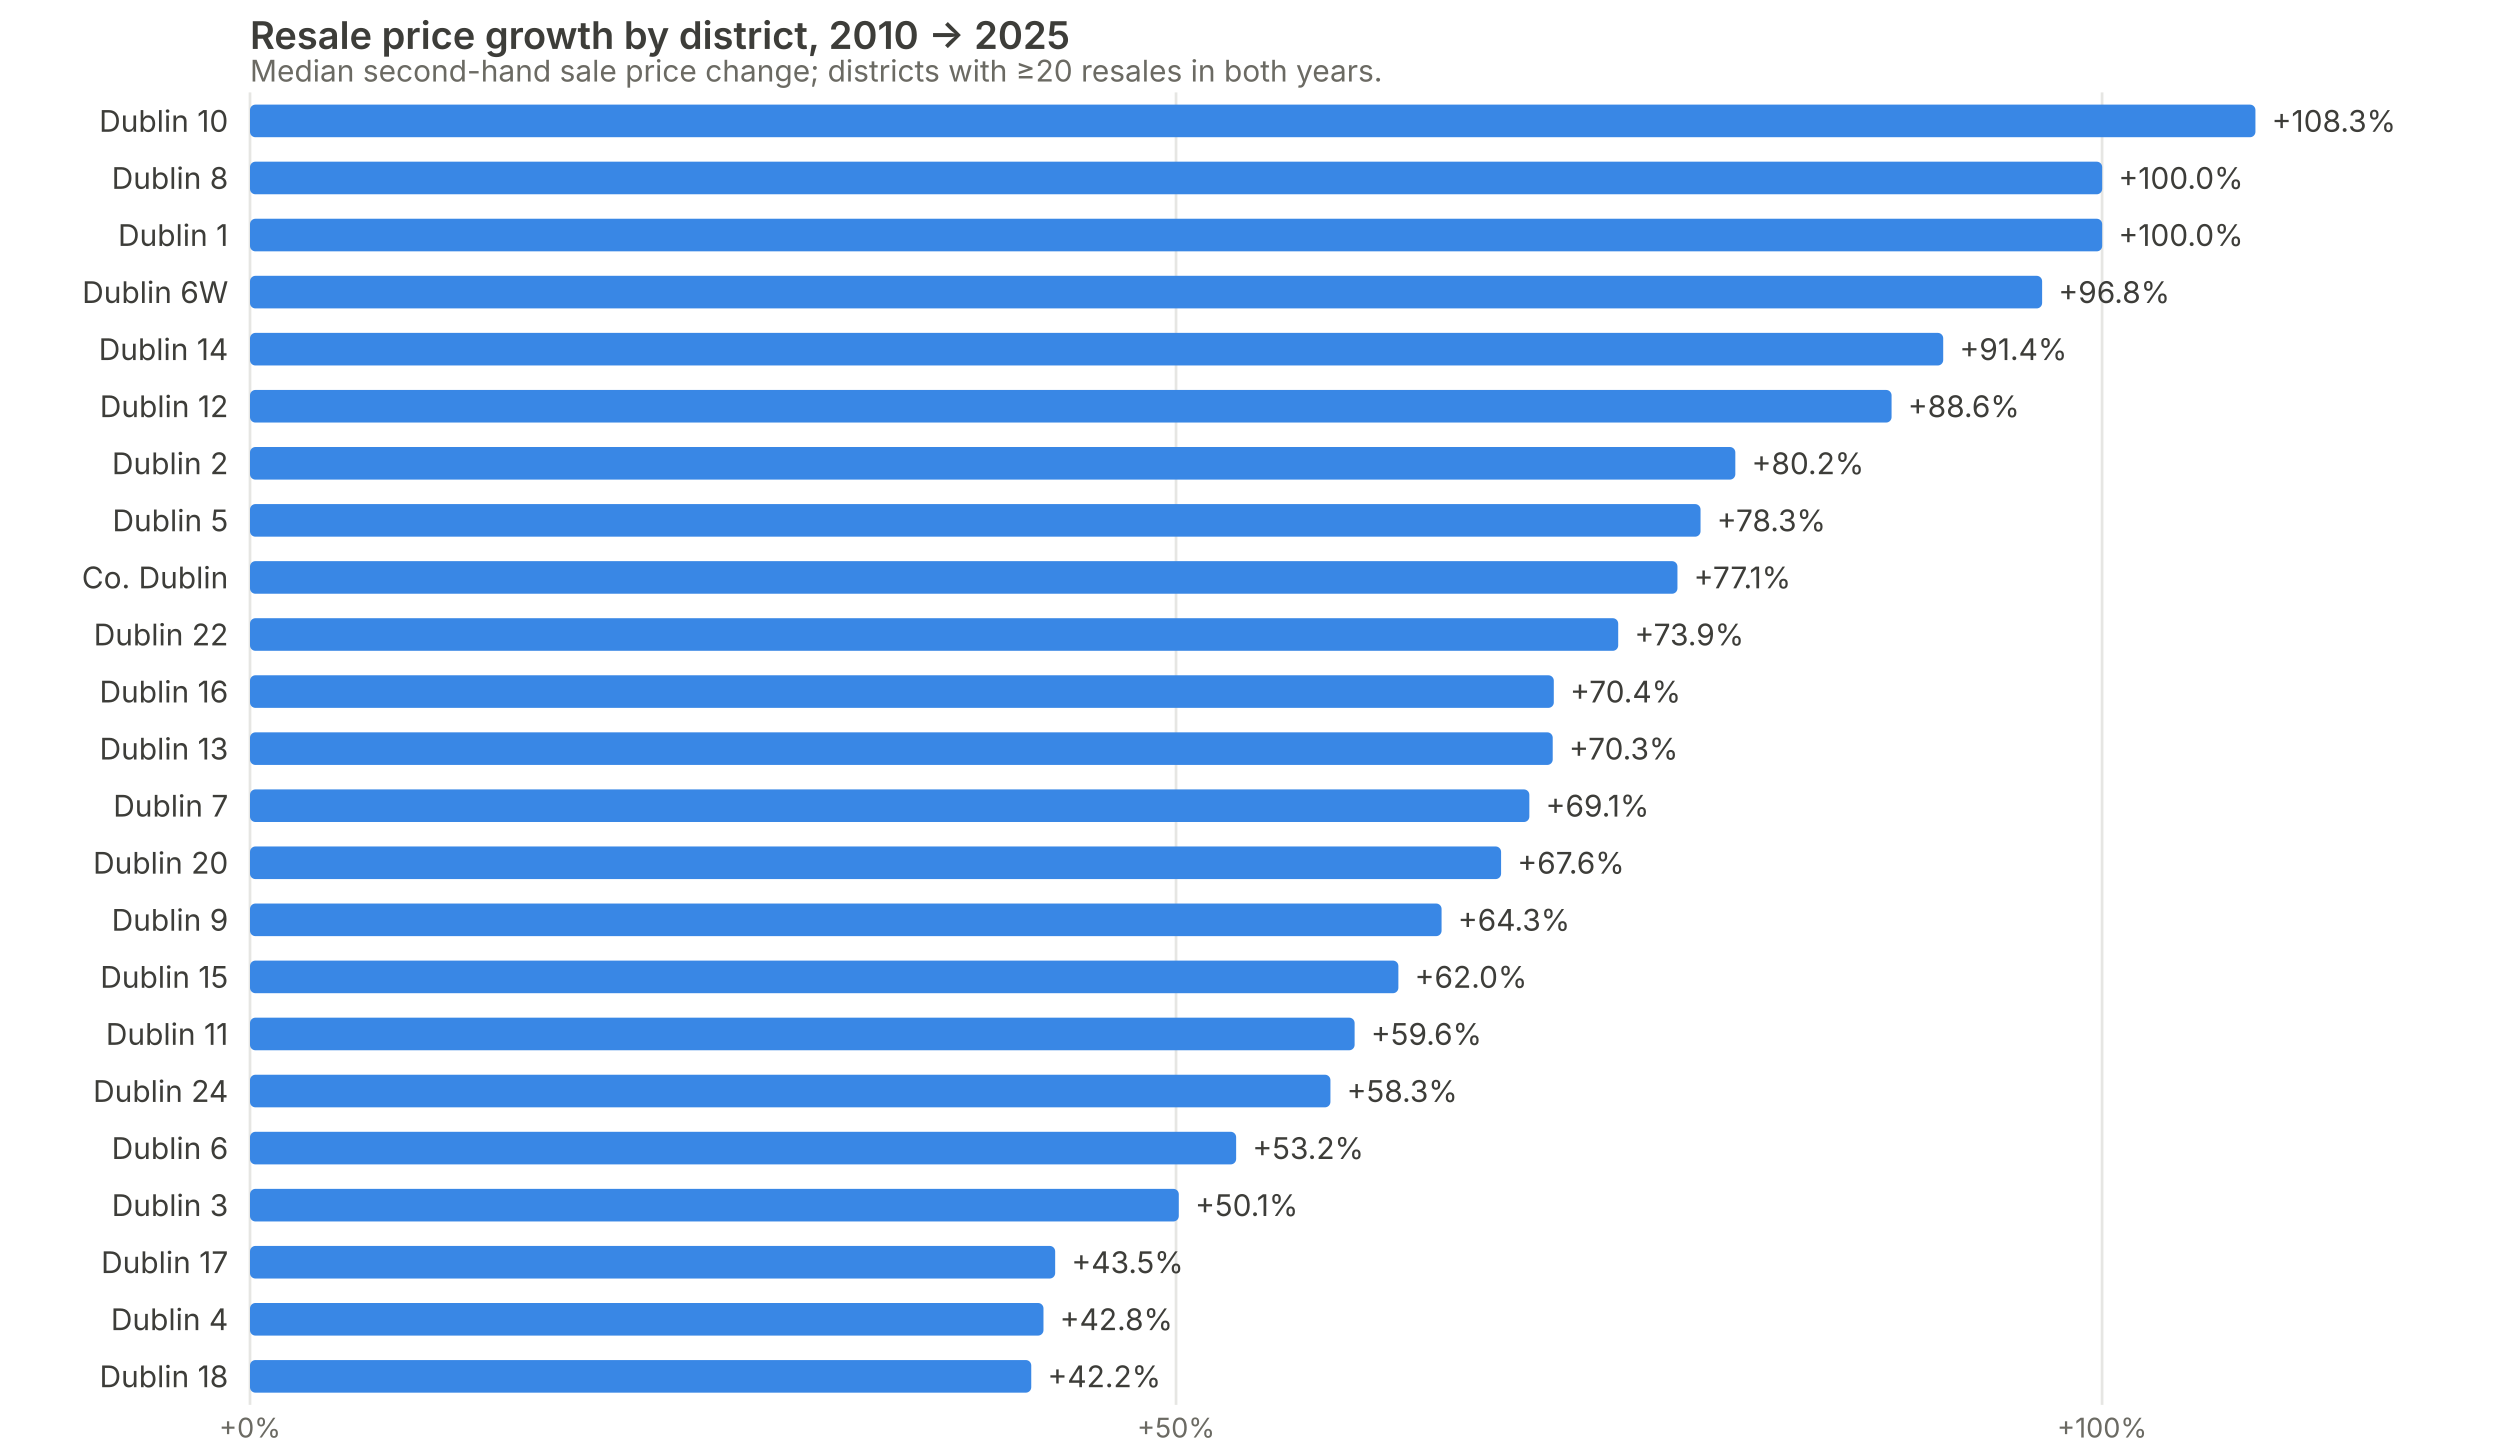
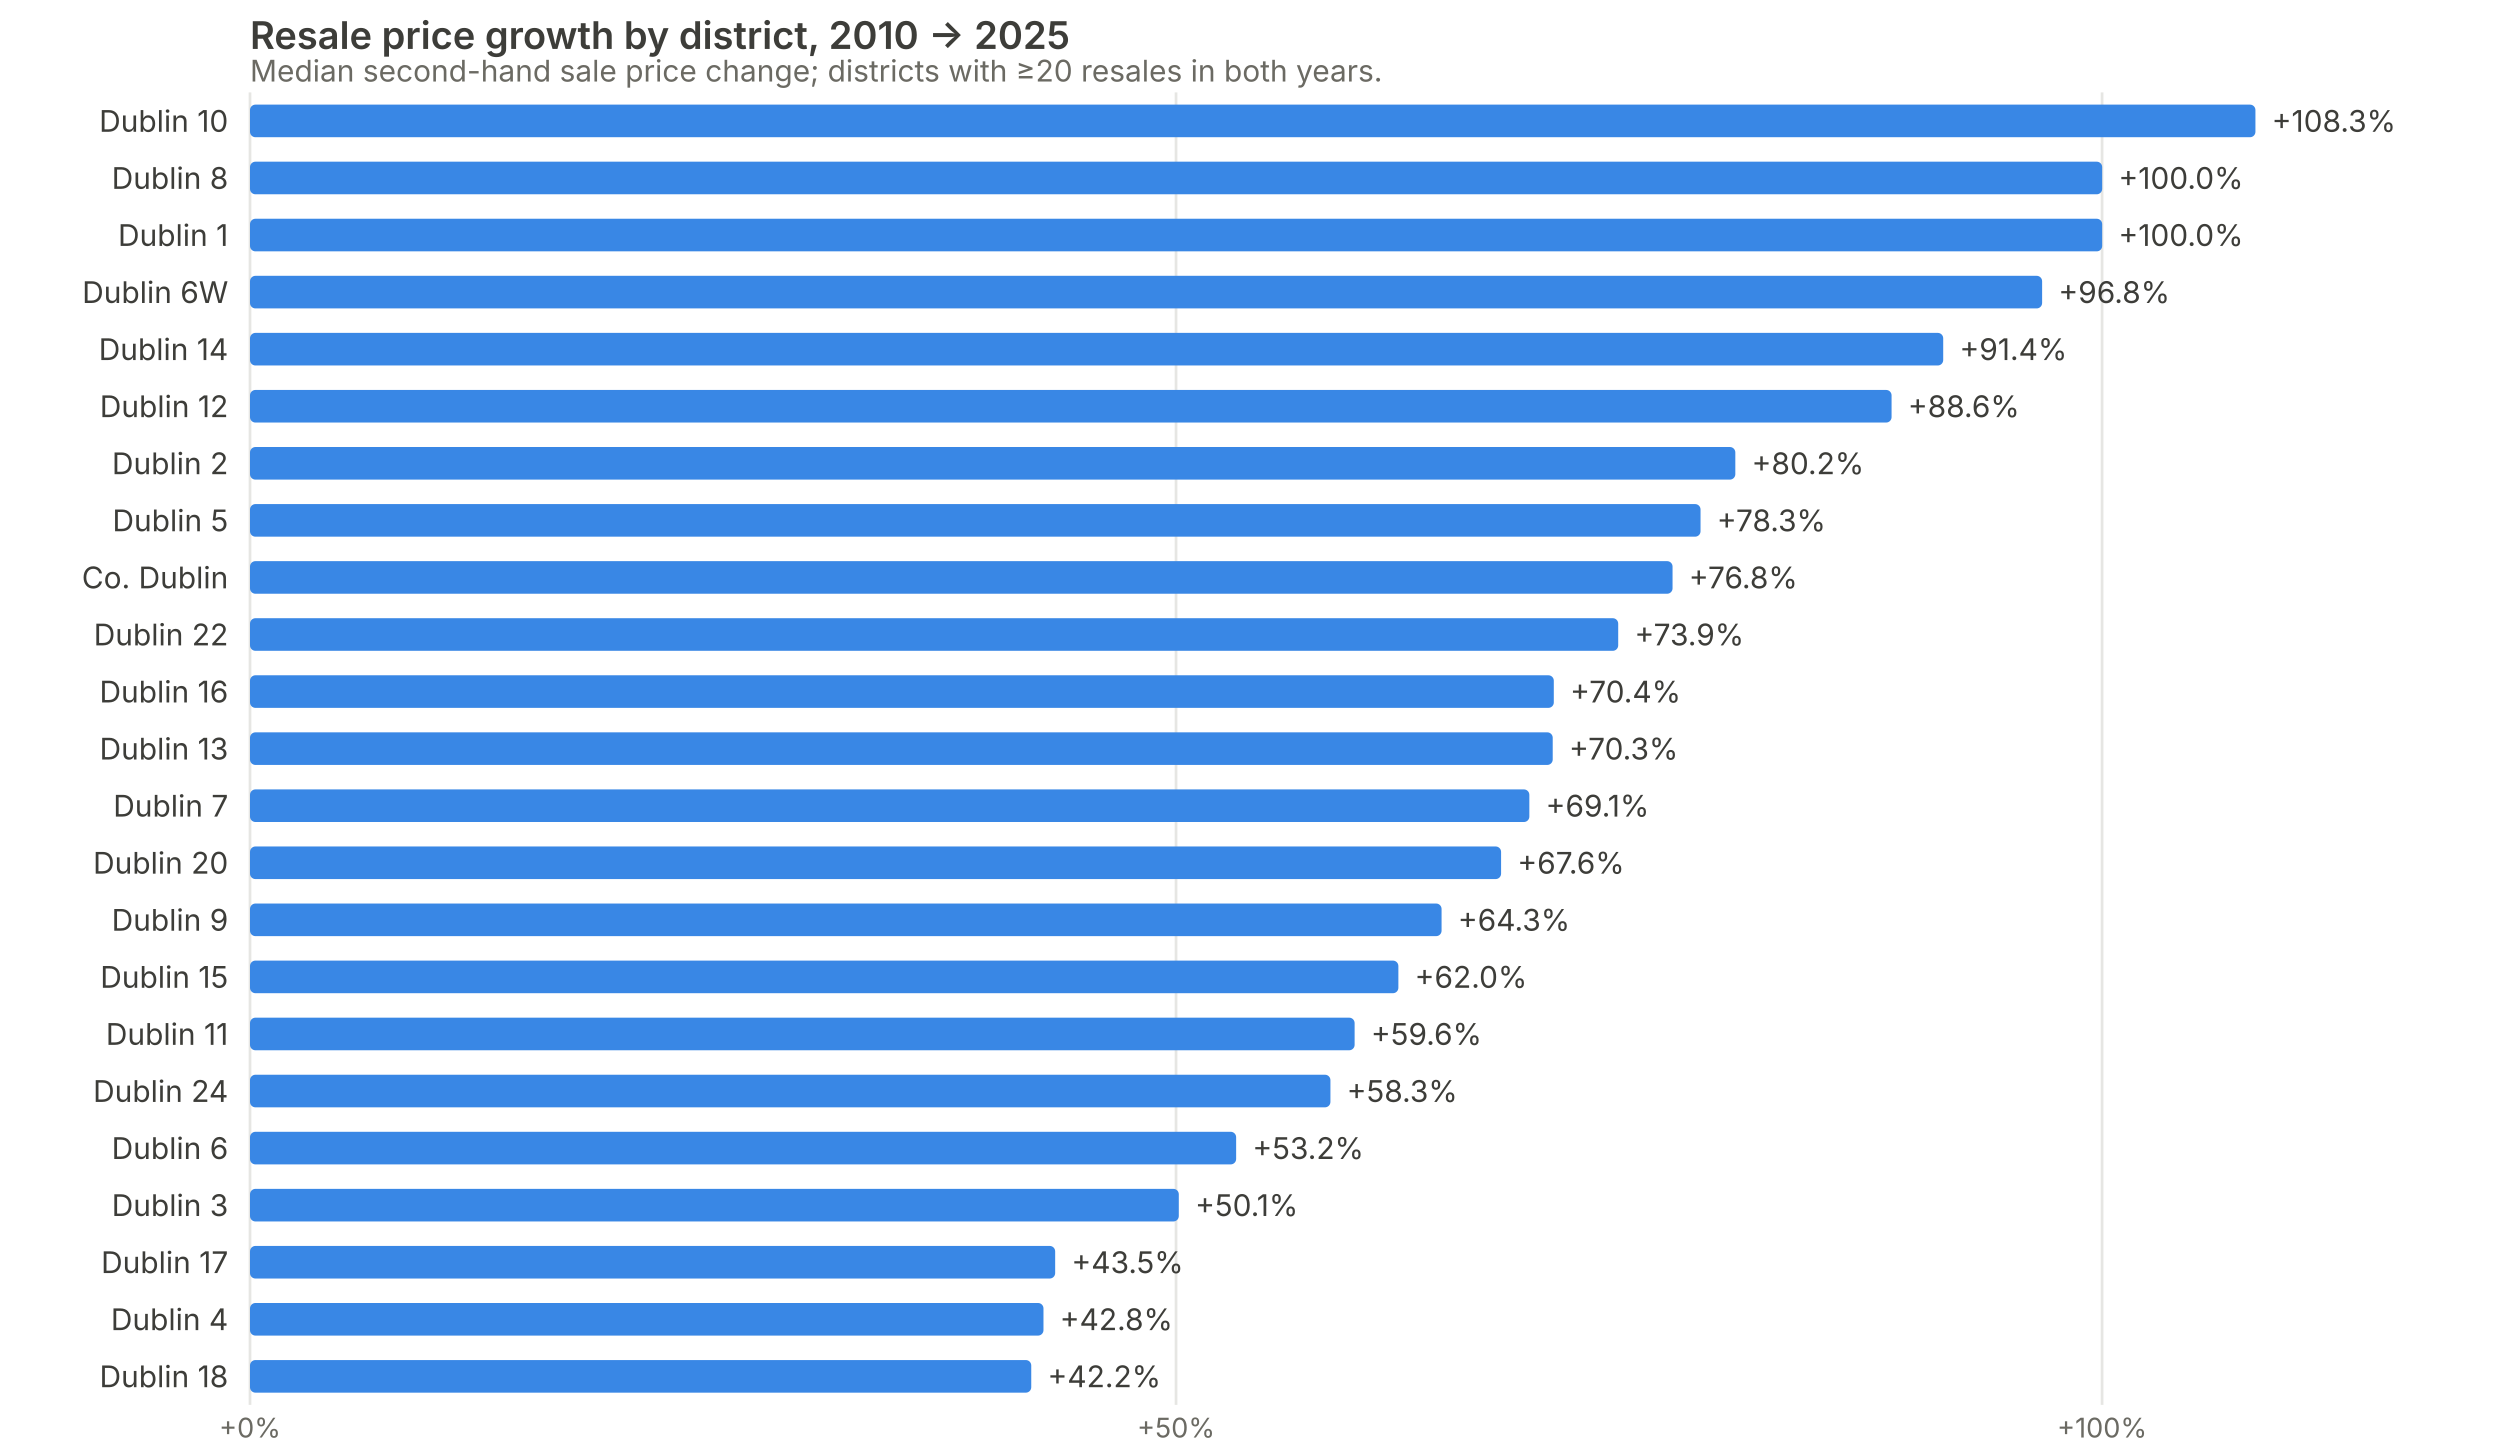
<svg xmlns="http://www.w3.org/2000/svg" width="920" height="531" font-family="system-ui, -apple-system, 'Segoe UI', sans-serif">
  <text x="92" y="18" font-size="14" font-weight="600" fill="#3d3d39">Resale price growth by district, 2010 → 2025</text>
  <text x="92" y="30" font-size="11" fill="#6b6a63">Median second-hand sale price change; districts with ≥20 resales in both years.</text>
  <line x1="92" y1="34" x2="92" y2="517" stroke="#e6e6e3" />
  <text x="92" y="529" text-anchor="middle" fill="#6b6a63" font-size="10">+0%</text>
  <line x1="432.782" y1="34" x2="432.782" y2="517" stroke="#e6e6e3" />
  <text x="432.782" y="529" text-anchor="middle" fill="#6b6a63" font-size="10">+50%</text>
  <line x1="773.565" y1="34" x2="773.565" y2="517" stroke="#e6e6e3" />
  <text x="773.565" y="529" text-anchor="middle" fill="#6b6a63" font-size="10">+100%</text>
  <text x="84" y="48.5" text-anchor="end" fill="#3d3d39" font-size="11">Dublin 10</text>
  <rect x="92.0" y="38.5" width="738.0" height="12" rx="2" fill="#3987e5" />
  <text x="836.0" y="48.5" fill="#3d3d39" font-size="11">+108.3%</text>
  <text x="84" y="69.5" text-anchor="end" fill="#3d3d39" font-size="11">Dublin 8</text>
  <rect x="92.0" y="59.5" width="681.6" height="12" rx="2" fill="#3987e5" />
  <text x="779.6" y="69.5" fill="#3d3d39" font-size="11">+100.0%</text>
  <text x="84" y="90.5" text-anchor="end" fill="#3d3d39" font-size="11">Dublin 1</text>
  <rect x="92.0" y="80.5" width="681.6" height="12" rx="2" fill="#3987e5" />
  <text x="779.6" y="90.5" fill="#3d3d39" font-size="11">+100.0%</text>
  <text x="84" y="111.5" text-anchor="end" fill="#3d3d39" font-size="11">Dublin 6W</text>
  <rect x="92.0" y="101.5" width="659.5" height="12" rx="2" fill="#3987e5" />
  <text x="757.5" y="111.5" fill="#3d3d39" font-size="11">+96.8%</text>
  <text x="84" y="132.5" text-anchor="end" fill="#3d3d39" font-size="11">Dublin 14</text>
  <rect x="92.0" y="122.5" width="623.1" height="12" rx="2" fill="#3987e5" />
  <text x="721.1" y="132.5" fill="#3d3d39" font-size="11">+91.4%</text>
  <text x="84" y="153.5" text-anchor="end" fill="#3d3d39" font-size="11">Dublin 12</text>
  <rect x="92.0" y="143.5" width="604.1" height="12" rx="2" fill="#3987e5" />
  <text x="702.1" y="153.5" fill="#3d3d39" font-size="11">+88.6%</text>
  <text x="84" y="174.5" text-anchor="end" fill="#3d3d39" font-size="11">Dublin 2</text>
  <rect x="92.0" y="164.5" width="546.6" height="12" rx="2" fill="#3987e5" />
  <text x="644.6" y="174.5" fill="#3d3d39" font-size="11">+80.2%</text>
  <text x="84" y="195.5" text-anchor="end" fill="#3d3d39" font-size="11">Dublin 5</text>
  <rect x="92.0" y="185.5" width="533.8" height="12" rx="2" fill="#3987e5" />
  <text x="631.8" y="195.5" fill="#3d3d39" font-size="11">+78.3%</text>
  <text x="84" y="216.5" text-anchor="end" fill="#3d3d39" font-size="11">Co. Dublin</text>
-   <rect x="92.0" y="206.5" width="525.3" height="12" rx="2" fill="#3987e5" />
-   <text x="623.3" y="216.5" fill="#3d3d39" font-size="11">+77.1%</text>
+   <rect x="92.0" y="206.5" width="523.5" height="12" rx="2" fill="#3987e5" />
+   <text x="621.5" y="216.5" fill="#3d3d39" font-size="11">+76.8%</text>
  <text x="84" y="237.5" text-anchor="end" fill="#3d3d39" font-size="11">Dublin 22</text>
  <rect x="92.0" y="227.5" width="503.5" height="12" rx="2" fill="#3987e5" />
  <text x="601.5" y="237.5" fill="#3d3d39" font-size="11">+73.9%</text>
  <text x="84" y="258.5" text-anchor="end" fill="#3d3d39" font-size="11">Dublin 16</text>
  <rect x="92.0" y="248.5" width="479.8" height="12" rx="2" fill="#3987e5" />
  <text x="577.8" y="258.5" fill="#3d3d39" font-size="11">+70.4%</text>
  <text x="84" y="279.5" text-anchor="end" fill="#3d3d39" font-size="11">Dublin 13</text>
  <rect x="92.0" y="269.5" width="479.4" height="12" rx="2" fill="#3987e5" />
  <text x="577.4" y="279.5" fill="#3d3d39" font-size="11">+70.3%</text>
  <text x="84" y="300.5" text-anchor="end" fill="#3d3d39" font-size="11">Dublin 7</text>
  <rect x="92.0" y="290.5" width="470.8" height="12" rx="2" fill="#3987e5" />
  <text x="568.8" y="300.5" fill="#3d3d39" font-size="11">+69.1%</text>
  <text x="84" y="321.5" text-anchor="end" fill="#3d3d39" font-size="11">Dublin 20</text>
  <rect x="92.0" y="311.5" width="460.4" height="12" rx="2" fill="#3987e5" />
  <text x="558.4" y="321.5" fill="#3d3d39" font-size="11">+67.6%</text>
  <text x="84" y="342.5" text-anchor="end" fill="#3d3d39" font-size="11">Dublin 9</text>
  <rect x="92.0" y="332.5" width="438.5" height="12" rx="2" fill="#3987e5" />
  <text x="536.5" y="342.5" fill="#3d3d39" font-size="11">+64.3%</text>
  <text x="84" y="363.5" text-anchor="end" fill="#3d3d39" font-size="11">Dublin 15</text>
  <rect x="92.0" y="353.5" width="422.6" height="12" rx="2" fill="#3987e5" />
  <text x="520.6" y="363.5" fill="#3d3d39" font-size="11">+62.0%</text>
  <text x="84" y="384.5" text-anchor="end" fill="#3d3d39" font-size="11">Dublin 11</text>
  <rect x="92.0" y="374.5" width="406.5" height="12" rx="2" fill="#3987e5" />
  <text x="504.5" y="384.5" fill="#3d3d39" font-size="11">+59.6%</text>
  <text x="84" y="405.5" text-anchor="end" fill="#3d3d39" font-size="11">Dublin 24</text>
  <rect x="92.0" y="395.5" width="397.6" height="12" rx="2" fill="#3987e5" />
  <text x="495.6" y="405.5" fill="#3d3d39" font-size="11">+58.3%</text>
  <text x="84" y="426.5" text-anchor="end" fill="#3d3d39" font-size="11">Dublin 6</text>
  <rect x="92.0" y="416.5" width="362.9" height="12" rx="2" fill="#3987e5" />
  <text x="460.9" y="426.5" fill="#3d3d39" font-size="11">+53.2%</text>
  <text x="84" y="447.5" text-anchor="end" fill="#3d3d39" font-size="11">Dublin 3</text>
  <rect x="92.0" y="437.5" width="341.8" height="12" rx="2" fill="#3987e5" />
  <text x="439.8" y="447.5" fill="#3d3d39" font-size="11">+50.1%</text>
  <text x="84" y="468.5" text-anchor="end" fill="#3d3d39" font-size="11">Dublin 17</text>
  <rect x="92.0" y="458.5" width="296.3" height="12" rx="2" fill="#3987e5" />
  <text x="394.3" y="468.5" fill="#3d3d39" font-size="11">+43.5%</text>
  <text x="84" y="489.5" text-anchor="end" fill="#3d3d39" font-size="11">Dublin 4</text>
  <rect x="92.0" y="479.5" width="292.0" height="12" rx="2" fill="#3987e5" />
  <text x="390.0" y="489.5" fill="#3d3d39" font-size="11">+42.8%</text>
  <text x="84" y="510.5" text-anchor="end" fill="#3d3d39" font-size="11">Dublin 18</text>
  <rect x="92.0" y="500.5" width="287.5" height="12" rx="2" fill="#3987e5" />
  <text x="385.5" y="510.5" fill="#3d3d39" font-size="11">+42.2%</text>
</svg>
